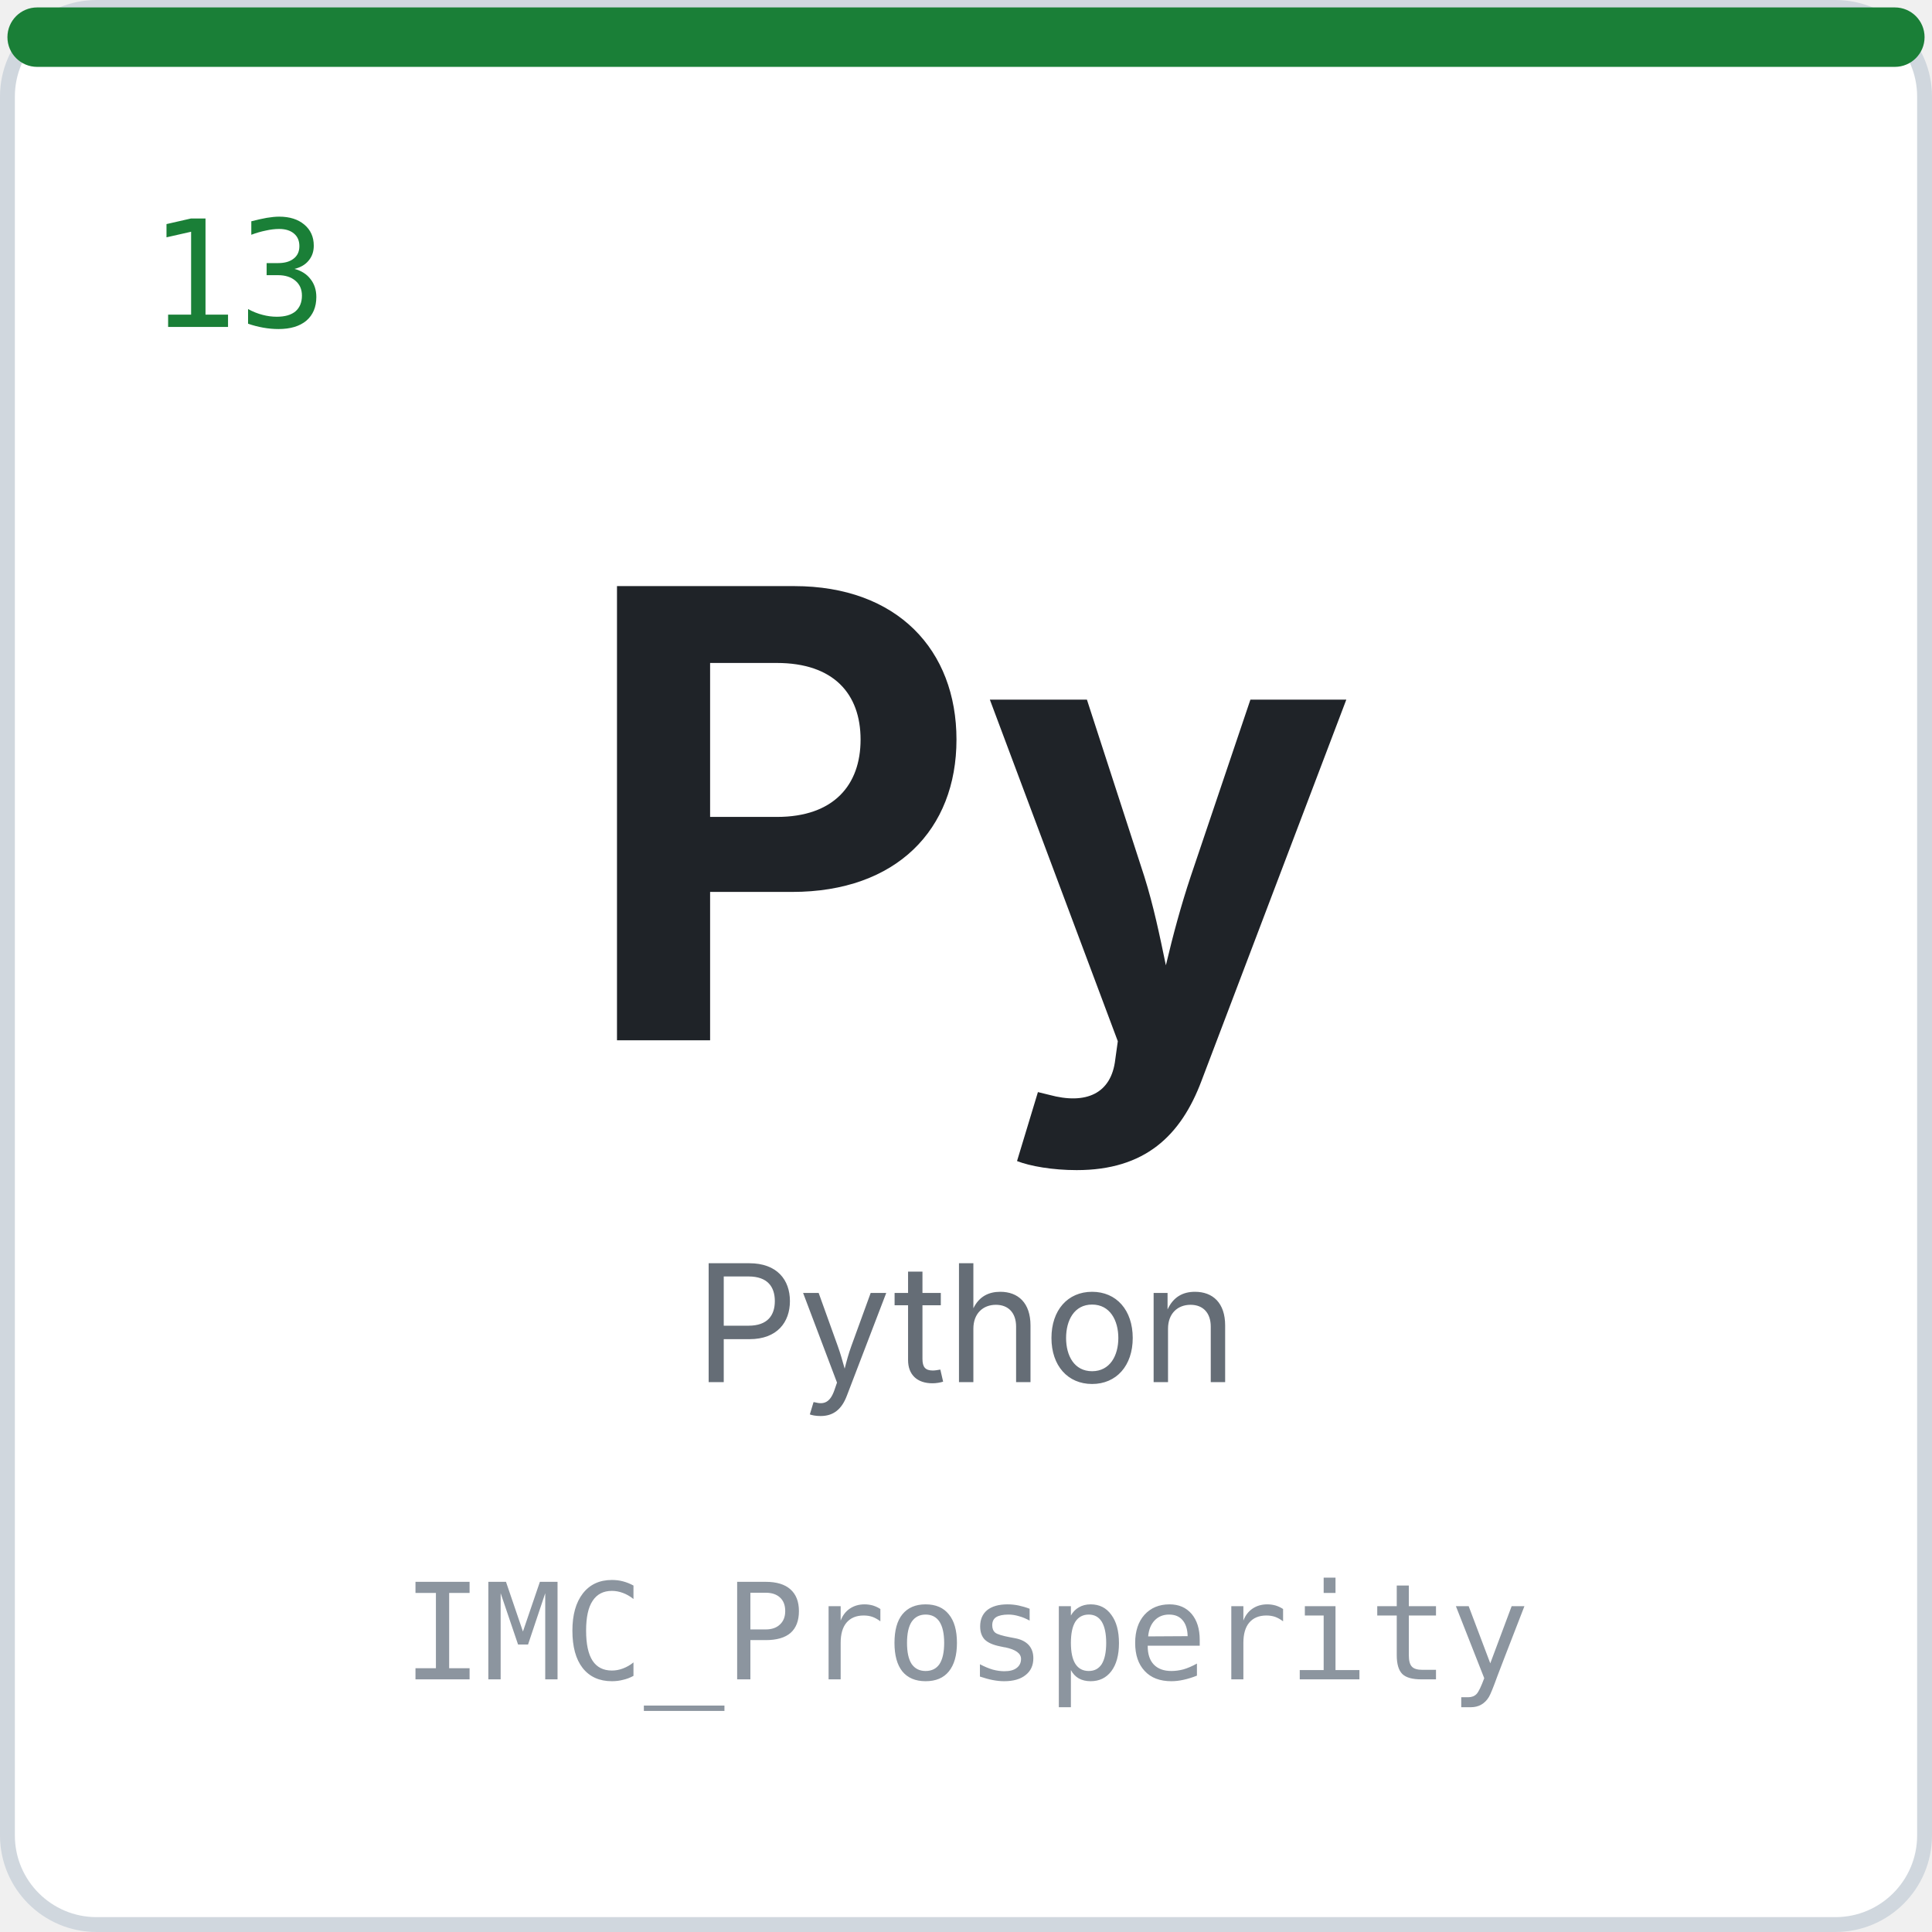
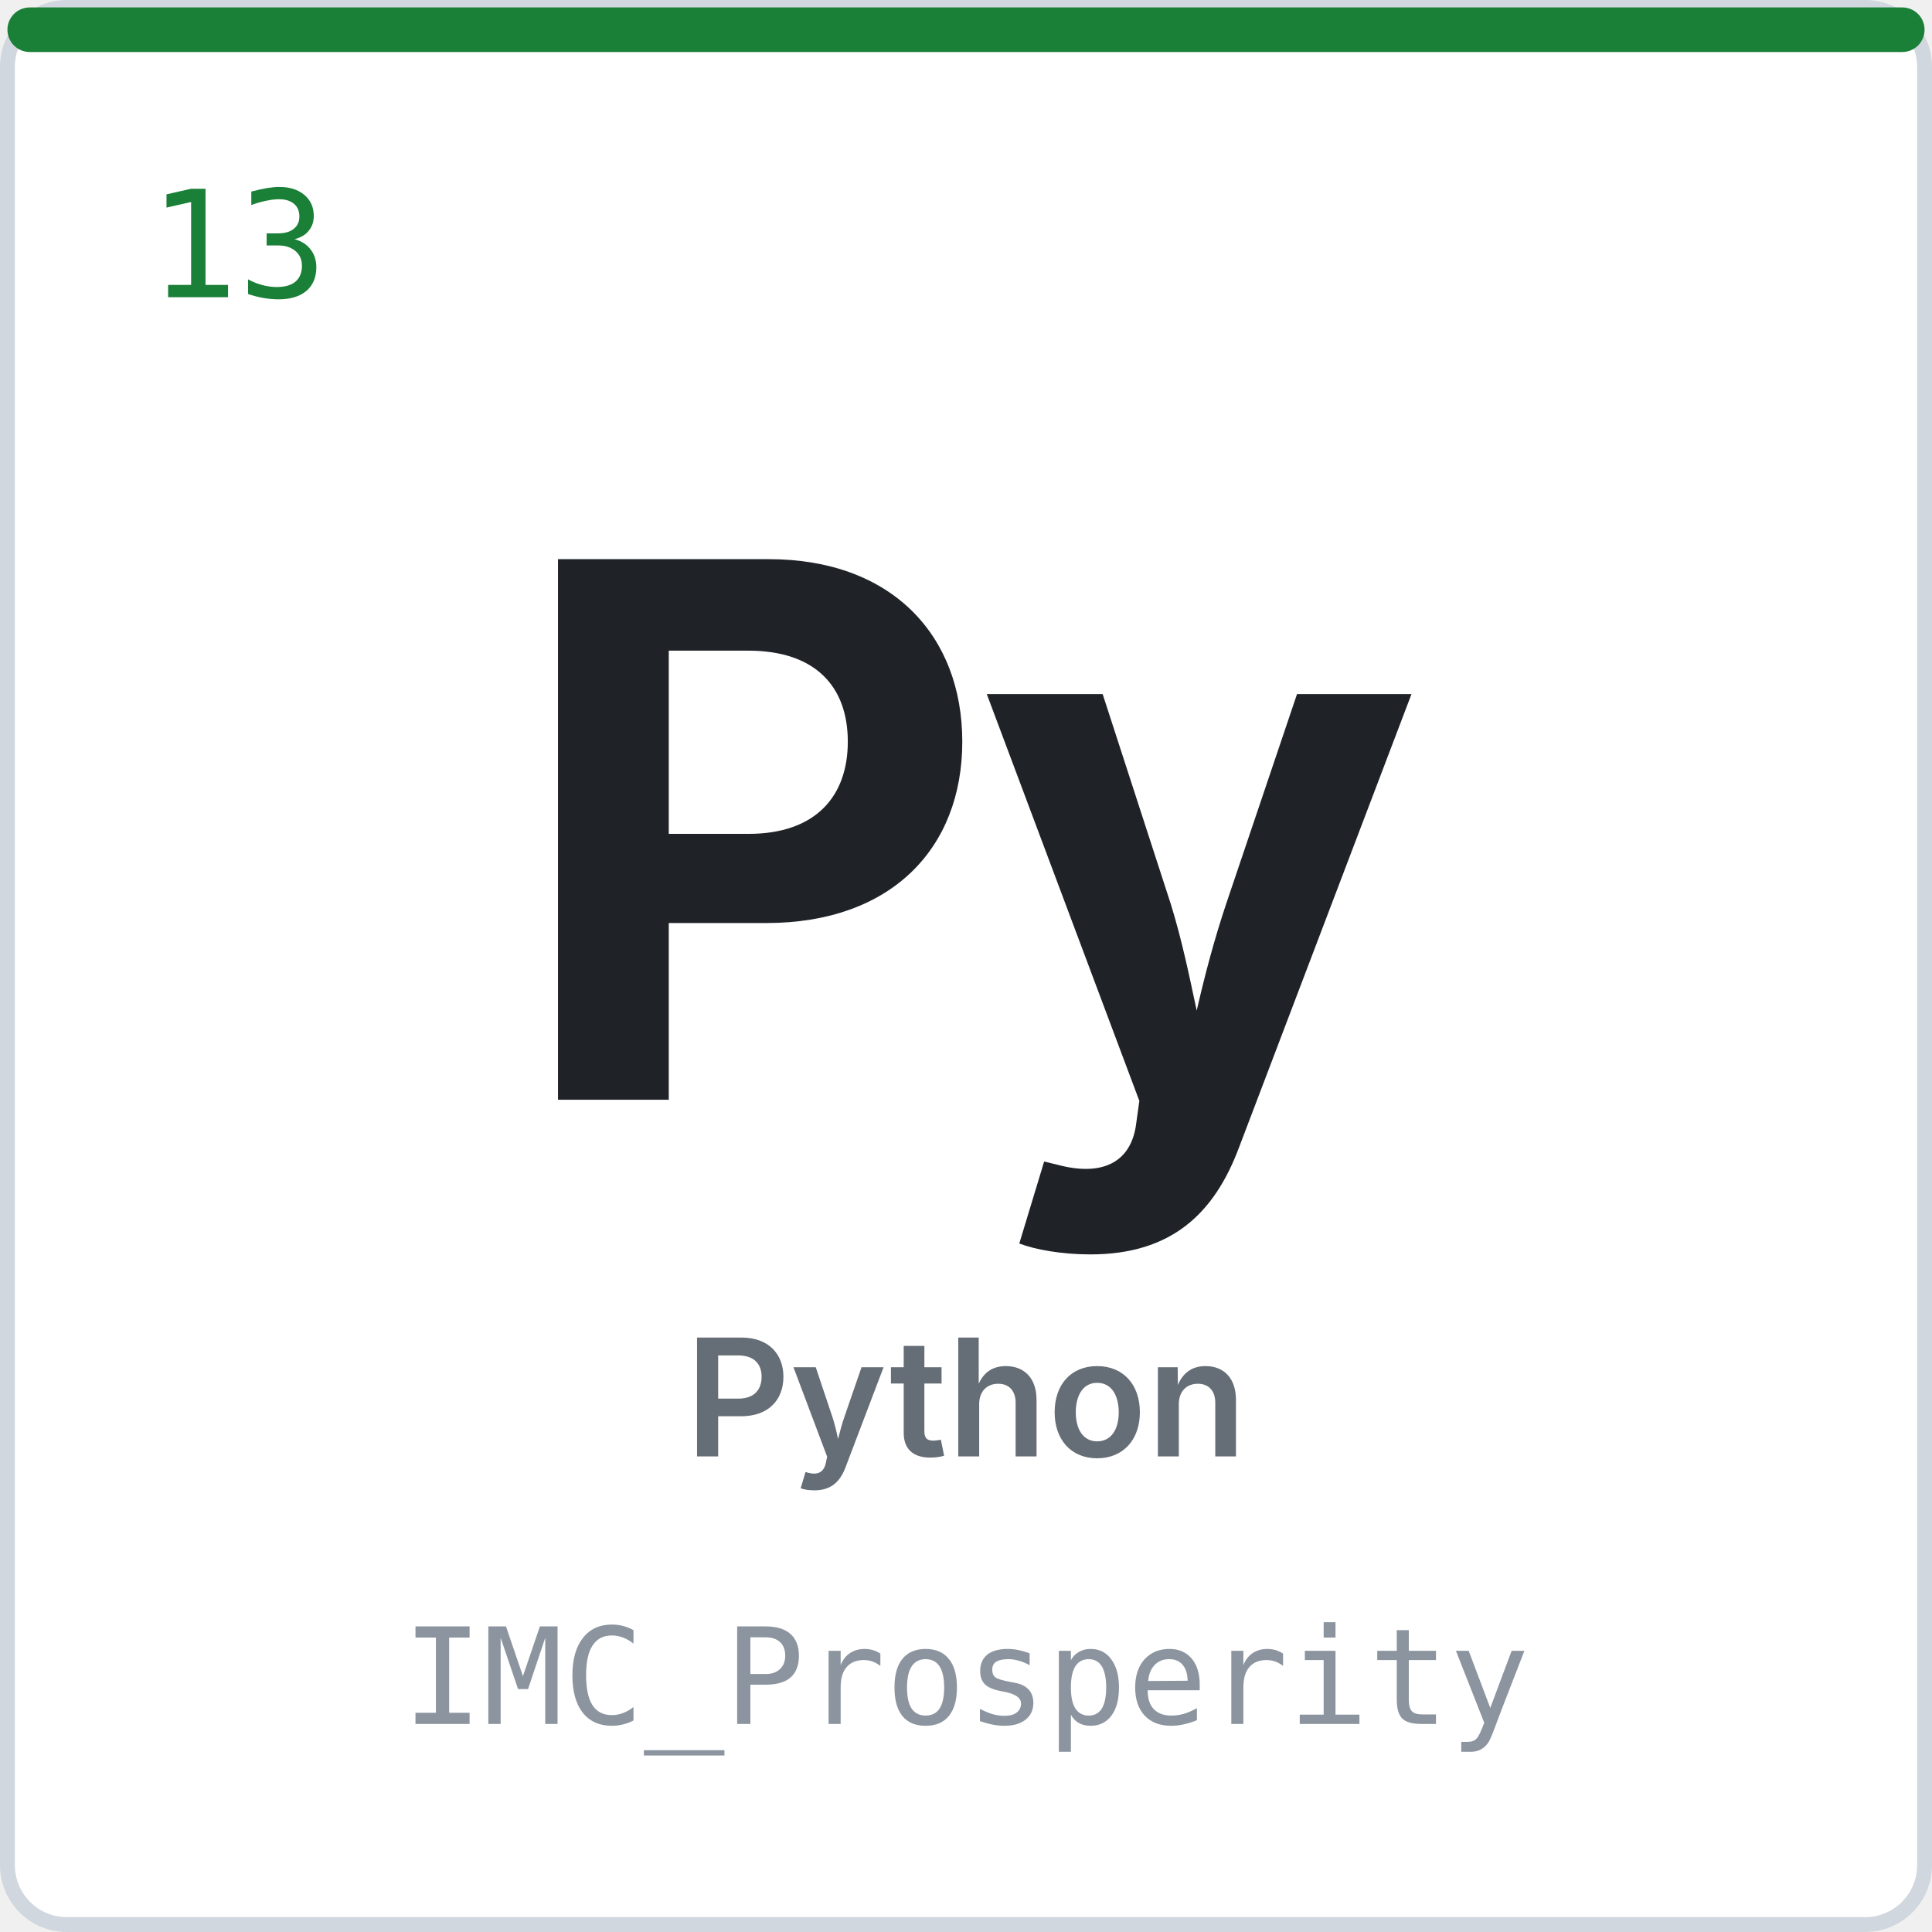
<svg xmlns="http://www.w3.org/2000/svg" width="130" height="130" viewBox="0 0 130 130" role="img" aria-label="13 Py Python IMC_Prosperity">
  <g opacity="1">
    <set attributeName="opacity" to="0" begin="0s" />
    <animate attributeName="opacity" from="0" to="1" begin="0.96s" dur="0.55s" fill="freeze" />
-     <rect x="0.5" y="0.5" width="129" height="129" rx="6" fill="#ffffff" stroke="#d0d7de" stroke-width="1" />
-     <rect x="0.5" y="0.5" width="129" height="4" rx="2" fill="#1a7f37">
+     <rect x="0.5" y="0.5" width="129" height="129" rx="4" fill="#ffffff" stroke="#d0d7de" stroke-width="1" />
+     <rect x="0.5" y="0.5" width="129" height="3" rx="1.5" fill="#1a7f37">
      <animate attributeName="opacity" values="1;0.45;1" dur="4s" begin="-2.73s" repeatCount="indefinite" />
    </rect>
-     <text x="10" y="22" font-family="ui-monospace, SFMono-Regular, Menlo, monospace" font-size="10" fill="#1a7f37">13</text>
-     <text x="65" y="70" font-family="-apple-system, BlinkMacSystemFont, Inter, system-ui, sans-serif" font-size="42" font-weight="700" fill="#1f2328" text-anchor="middle">Py</text>
-     <text x="65" y="93" font-family="-apple-system, BlinkMacSystemFont, Inter, system-ui, sans-serif" font-size="11" fill="#656d76" text-anchor="middle">Python</text>
-     <text x="65" y="113" font-family="ui-monospace, SFMono-Regular, Menlo, monospace" font-size="9" fill="#8c959f" text-anchor="middle">IMC_Prosperity</text>
+     <text x="10" y="20" font-family="ui-monospace, SFMono-Regular, Menlo, monospace" font-size="10" font-weight="500" fill="#1a7f37">13</text>
+     <text x="65" y="74" font-family="-apple-system, BlinkMacSystemFont, Inter, system-ui, sans-serif" font-size="50" font-weight="700" fill="#1f2328" text-anchor="middle" letter-spacing="-1">Py</text>
+     <text x="65" y="98" font-family="-apple-system, BlinkMacSystemFont, Inter, system-ui, sans-serif" font-size="11" font-weight="600" fill="#656d76" text-anchor="middle">Python</text>
+     <text x="65" y="116" font-family="ui-monospace, SFMono-Regular, Menlo, monospace" font-size="9" fill="#8c959f" text-anchor="middle">IMC_Prosperity</text>
  </g>
</svg>
